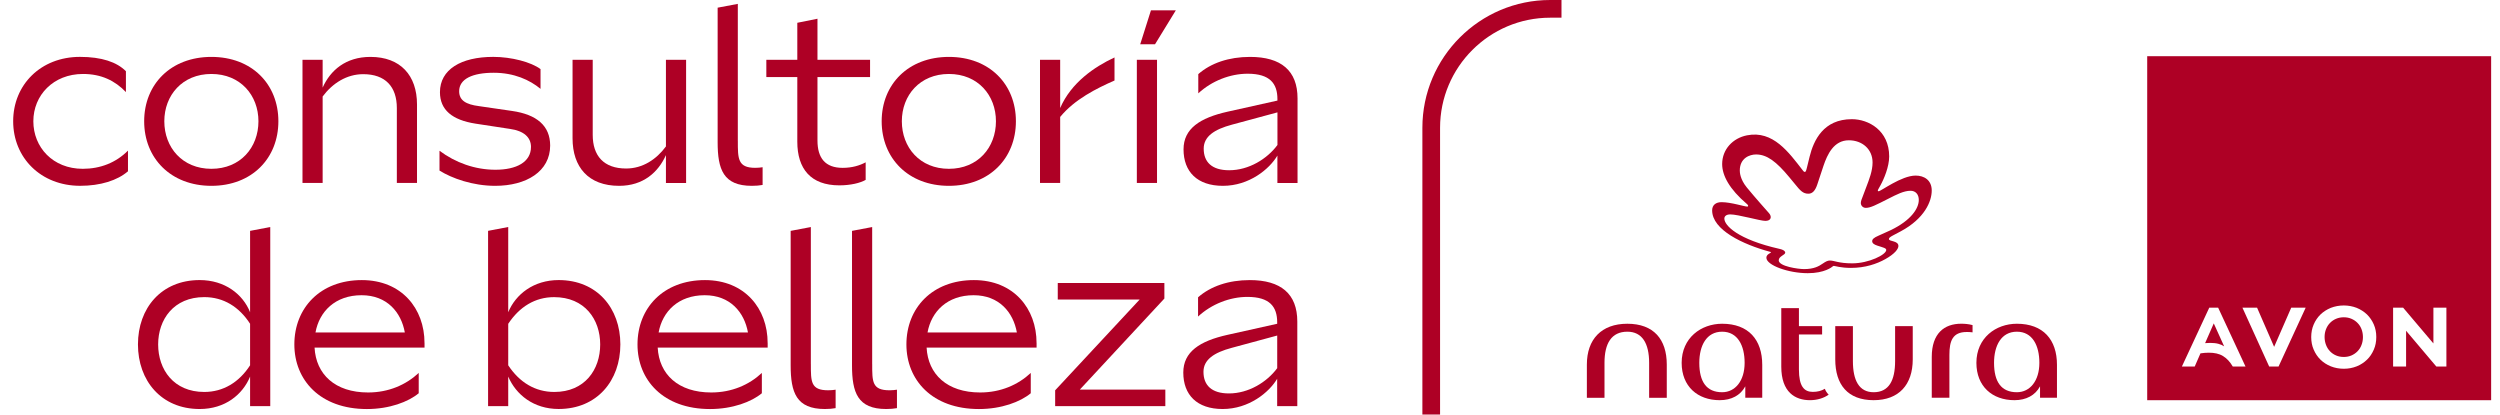
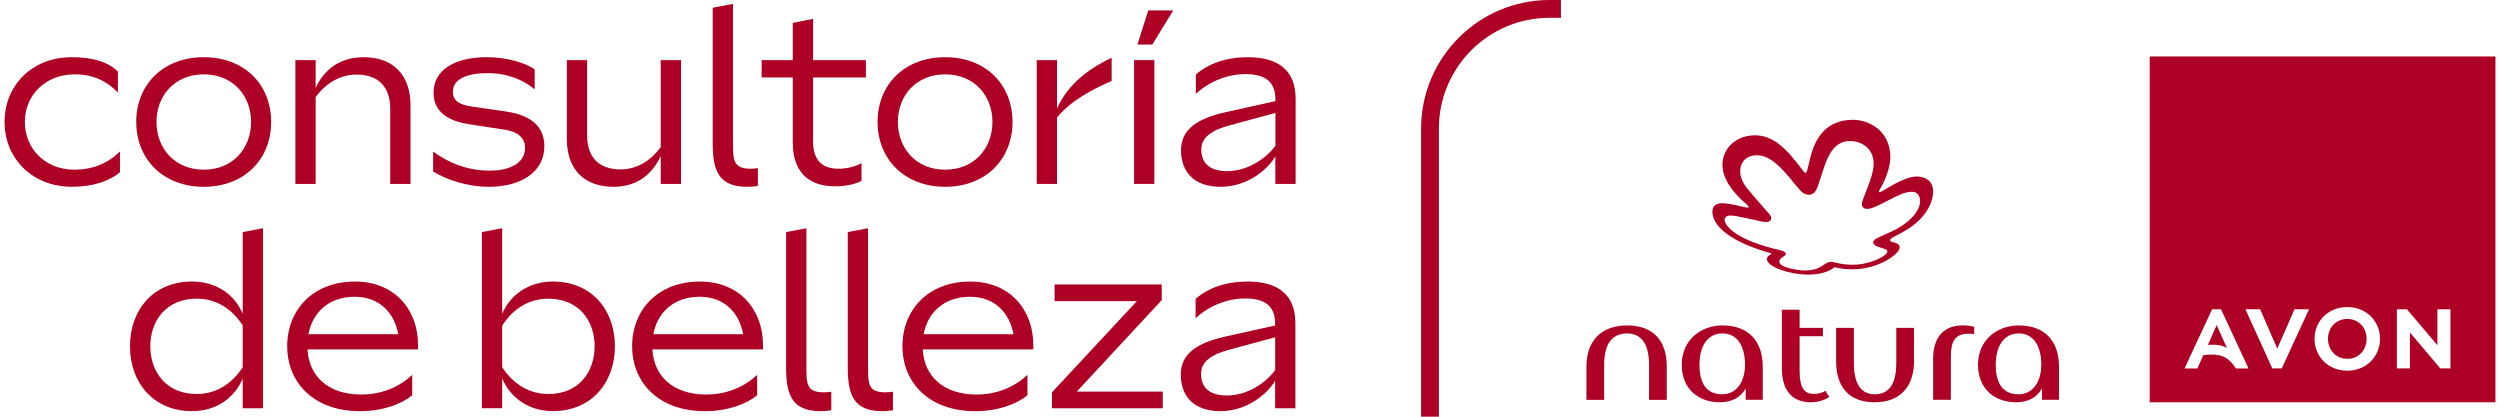
- <svg xmlns="http://www.w3.org/2000/svg" width="193" height="32" viewBox="0 0 193 32" fill="none">
-   <path d="M6.391 13.032C4.075 13.032 2.574 11.364 2.574 9.361C2.574 7.359 4.11 5.71 6.411 5.71C7.814 5.71 8.877 6.225 9.721 7.108V5.497C9.015 4.791 7.855 4.391 6.17 4.391C3.149 4.391 1.017 6.542 1.017 9.359C1.017 12.175 3.149 14.344 6.189 14.344C7.76 14.344 9.062 13.93 9.88 13.223V11.627C8.955 12.558 7.748 13.032 6.391 13.032Z" fill="#AE0025" />
-   <path d="M16.319 4.393C13.188 4.393 11.13 6.507 11.13 9.361C11.13 12.216 13.188 14.346 16.319 14.346C19.451 14.346 21.491 12.216 21.491 9.361C21.491 6.505 19.451 4.393 16.319 4.393ZM16.319 13.032C14.075 13.032 12.685 11.382 12.685 9.361C12.685 7.359 14.075 5.71 16.319 5.71C18.562 5.71 19.952 7.359 19.952 9.361C19.952 11.382 18.562 13.032 16.319 13.032Z" fill="#AE0025" />
-   <path d="M28.599 4.393C26.689 4.393 25.503 5.429 24.908 6.764V4.616H23.352V14.124H24.908V7.45C25.67 6.428 26.763 5.726 28.041 5.726C29.746 5.726 30.636 6.69 30.636 8.34V14.124H32.193V8.064C32.193 5.821 30.914 4.393 28.599 4.393Z" fill="#AE0025" />
-   <path d="M39.523 8.564L36.984 8.194C35.964 8.064 35.447 7.747 35.447 7.044C35.447 6.097 36.467 5.617 38.117 5.617C39.692 5.617 40.895 6.171 41.729 6.859V5.335C41.007 4.795 39.488 4.391 38.08 4.391C35.577 4.391 33.964 5.374 33.964 7.116C33.964 8.486 34.912 9.265 36.708 9.545L39.377 9.953C40.434 10.099 40.992 10.601 40.992 11.341C40.992 12.509 39.878 13.104 38.248 13.104C36.673 13.104 35.171 12.564 33.929 11.639V13.168C34.877 13.761 36.485 14.346 38.228 14.346C40.638 14.346 42.473 13.234 42.473 11.234C42.469 9.714 41.449 8.84 39.523 8.564Z" fill="#AE0025" />
-   <path d="M51.41 4.616V11.306C50.671 12.307 49.614 13.009 48.335 13.009C46.611 13.009 45.758 12.029 45.758 10.414V4.616H44.201V10.676C44.201 12.9 45.425 14.346 47.797 14.346C49.668 14.346 50.819 13.291 51.41 11.975V14.126H52.967V4.616H51.41Z" fill="#AE0025" />
-   <path d="M67.169 5.951V4.616H63.109V1.446L61.552 1.759V4.616H59.161V5.951H61.552V10.937C61.552 13.032 62.59 14.309 64.796 14.309C65.663 14.309 66.417 14.126 66.829 13.887V12.531C66.362 12.781 65.771 12.958 65.056 12.958C63.703 12.958 63.109 12.198 63.109 10.842V5.951H67.169Z" fill="#AE0025" />
-   <path d="M73.256 4.393C70.123 4.393 68.065 6.507 68.065 9.361C68.065 12.216 70.123 14.346 73.256 14.346C76.386 14.346 78.428 12.216 78.428 9.361C78.428 6.505 76.386 4.393 73.256 4.393ZM73.256 13.032C71.013 13.032 69.622 11.382 69.622 9.361C69.622 7.359 71.013 5.71 73.256 5.71C75.499 5.71 76.887 7.359 76.887 9.361C76.887 11.382 75.499 13.032 73.256 13.032Z" fill="#AE0025" />
-   <path d="M81.845 8.34V4.616H80.288V14.124H81.845V9.028C82.951 7.673 84.66 6.82 86.04 6.216V4.435C84.485 5.16 82.695 6.381 81.845 8.34Z" fill="#AE0025" />
-   <path d="M87.764 4.616V14.124H89.322V4.616H87.764Z" fill="#AE0025" />
-   <path d="M96.504 4.393C94.86 4.393 93.474 4.873 92.508 5.722V7.207C93.548 6.245 94.965 5.691 96.319 5.691C98.043 5.691 98.617 6.451 98.617 7.654V7.765L94.78 8.62C92.629 9.1 91.369 9.934 91.369 11.53C91.369 13.252 92.424 14.346 94.407 14.346C96.446 14.346 98.003 13.05 98.615 12.01V14.126H100.17V7.598C100.172 5.45 98.895 4.393 96.504 4.393ZM98.617 11.197C97.82 12.27 96.411 13.143 94.891 13.143C93.556 13.143 92.926 12.513 92.926 11.475C92.926 10.548 93.723 9.992 95.116 9.621L98.619 8.674V11.197H98.617Z" fill="#AE0025" />
-   <path d="M58.873 12.91V14.278C58.632 14.323 58.358 14.346 58.041 14.346C56.938 14.346 56.277 14.027 55.894 13.446C55.511 12.867 55.402 12.023 55.402 10.976V0.593L56.959 0.299V10.88H56.961C56.961 12.235 56.947 12.956 58.3 12.956C58.516 12.956 58.704 12.937 58.873 12.91Z" fill="#AE0025" />
-   <path d="M89.167 3.419H88.024L88.854 0.797H90.774L89.167 3.419Z" fill="#AE0025" />
-   <path d="M19.307 17.823V24.105C18.751 22.715 17.361 21.621 15.414 21.621C12.45 21.621 10.65 23.79 10.65 26.589C10.65 29.386 12.448 31.576 15.414 31.576C17.379 31.576 18.733 30.461 19.307 29.073V31.353H20.864V17.526L19.307 17.823ZM19.307 28.202C18.454 29.518 17.231 30.259 15.769 30.259C13.412 30.259 12.209 28.535 12.209 26.589C12.209 24.661 13.412 22.937 15.769 22.937C17.25 22.937 18.456 23.679 19.307 24.995V28.202Z" fill="#AE0025" />
-   <path d="M32.772 26.478C32.772 23.829 31.011 21.623 27.933 21.623C24.726 21.623 22.724 23.773 22.724 26.591C22.724 29.335 24.708 31.578 28.323 31.578C30.063 31.578 31.526 31.024 32.325 30.358V28.791C31.344 29.707 30.003 30.299 28.417 30.299C25.859 30.299 24.393 28.89 24.284 26.834H32.774V26.478H32.772ZM24.356 25.664C24.65 24.049 25.876 22.791 27.915 22.791C29.878 22.791 30.971 24.107 31.252 25.664H24.356Z" fill="#AE0025" />
-   <path d="M43.128 21.621C41.2 21.621 39.81 22.715 39.235 24.105V17.524L37.68 17.821V31.351H39.235V29.071C39.828 30.459 41.184 31.574 43.128 31.574C46.094 31.574 47.892 29.384 47.892 26.587C47.89 23.79 46.094 21.621 43.128 21.621ZM42.794 30.259C41.311 30.259 40.106 29.518 39.235 28.202V24.997C40.106 23.681 41.311 22.939 42.776 22.939C45.147 22.939 46.335 24.663 46.335 26.591C46.335 28.535 45.149 30.259 42.794 30.259Z" fill="#AE0025" />
-   <path d="M83.365 30.074L89.89 23.048V21.846H81.659V23.125H87.981L81.458 30.132V31.355H89.964V30.076H83.365V30.074Z" fill="#AE0025" />
-   <path d="M59.262 26.478C59.262 23.829 57.501 21.623 54.424 21.623C51.217 21.623 49.215 23.773 49.215 26.591C49.215 29.335 51.198 31.578 54.813 31.578C56.553 31.578 58.016 31.024 58.815 30.358V28.791C57.834 29.707 56.494 30.299 54.908 30.299C52.349 30.299 50.883 28.89 50.774 26.834H59.264V26.478H59.262ZM50.846 25.664C51.14 24.049 52.366 22.791 54.405 22.791C56.368 22.791 57.462 24.107 57.742 25.664H50.846Z" fill="#AE0025" />
-   <path d="M80.022 26.478C80.022 23.829 78.261 21.623 75.184 21.623C71.977 21.623 69.975 23.773 69.975 26.591C69.975 29.335 71.958 31.578 75.573 31.578C77.313 31.578 78.776 31.024 79.575 30.358V28.791C78.594 29.707 77.254 30.299 75.668 30.299C73.109 30.299 71.643 28.89 71.534 26.834H80.024V26.478H80.022ZM71.606 25.664C71.9 24.049 73.126 22.791 75.165 22.791C77.128 22.791 78.222 24.107 78.502 25.664H71.606Z" fill="#AE0025" />
-   <path d="M96.485 21.623C94.842 21.623 93.456 22.103 92.49 22.952V24.437C93.53 23.475 94.947 22.921 96.3 22.921C98.024 22.921 98.599 23.681 98.599 24.884V24.995L94.761 25.85C92.611 26.33 91.35 27.164 91.35 28.76C91.35 30.482 92.405 31.576 94.388 31.576C96.428 31.576 97.985 30.28 98.597 29.24V31.355H100.152V24.828C100.154 22.68 98.877 21.623 96.485 21.623ZM98.599 28.426C97.802 29.5 96.393 30.373 94.873 30.373C93.538 30.373 92.908 29.742 92.908 28.704C92.908 27.777 93.705 27.221 95.097 26.851L98.601 25.903V28.426H98.599Z" fill="#AE0025" />
-   <path d="M69.245 30.084V31.508C69.004 31.553 68.731 31.576 68.413 31.576C67.311 31.576 66.65 31.256 66.267 30.676C65.884 30.097 65.775 29.252 65.775 28.206V17.823L67.332 17.528V28.109H67.334C67.334 29.465 67.32 30.13 68.673 30.13C68.889 30.128 69.076 30.111 69.245 30.084Z" fill="#AE0025" />
-   <path d="M64.51 30.084V31.508C64.269 31.553 63.995 31.576 63.678 31.576C62.576 31.576 61.915 31.256 61.532 30.676C61.149 30.097 61.039 29.252 61.039 28.206V17.823L62.597 17.528V28.109H62.599C62.599 29.465 62.584 30.13 63.938 30.13C64.154 30.128 64.341 30.111 64.51 30.084Z" fill="#AE0025" />
-   <path d="M170.903 24.966L170.234 26.49C170.376 26.478 170.504 26.472 170.623 26.472C170.868 26.472 171.083 26.494 171.258 26.542C171.437 26.589 171.585 26.655 171.705 26.739L170.903 24.966ZM182.306 25.403C182.234 25.219 182.131 25.061 181.995 24.925C181.865 24.793 181.715 24.69 181.53 24.61C181.357 24.534 181.159 24.494 180.943 24.494C180.722 24.494 180.522 24.535 180.349 24.61C180.164 24.688 180.014 24.793 179.884 24.925C179.754 25.055 179.651 25.213 179.573 25.407C179.497 25.596 179.46 25.8 179.46 26.014C179.46 26.231 179.497 26.439 179.573 26.634C179.649 26.83 179.752 26.989 179.884 27.125C180.016 27.261 180.172 27.368 180.349 27.442C180.522 27.518 180.724 27.557 180.943 27.557C181.159 27.557 181.357 27.516 181.53 27.442C181.705 27.366 181.863 27.259 181.995 27.125C182.131 26.987 182.238 26.822 182.306 26.637C182.382 26.447 182.419 26.237 182.419 26.014C182.417 25.798 182.38 25.594 182.306 25.403ZM182.306 25.403C182.234 25.219 182.131 25.061 181.995 24.925C181.865 24.793 181.715 24.69 181.53 24.61C181.357 24.534 181.159 24.494 180.943 24.494C180.722 24.494 180.522 24.535 180.349 24.61C180.164 24.688 180.014 24.793 179.884 24.925C179.754 25.055 179.651 25.213 179.573 25.407C179.497 25.596 179.46 25.8 179.46 26.014C179.46 26.231 179.497 26.439 179.573 26.634C179.649 26.83 179.752 26.989 179.884 27.125C180.016 27.261 180.172 27.368 180.349 27.442C180.522 27.518 180.724 27.557 180.943 27.557C181.159 27.557 181.357 27.516 181.53 27.442C181.705 27.366 181.863 27.259 181.995 27.125C182.131 26.987 182.238 26.822 182.306 26.637C182.382 26.447 182.419 26.237 182.419 26.014C182.417 25.798 182.38 25.594 182.306 25.403ZM165.764 4.338V30.894H192.316V4.338H165.764ZM172.372 28.299C172.263 28.113 172.148 27.953 172.022 27.819C171.896 27.685 171.762 27.576 171.614 27.485C171.464 27.392 171.299 27.331 171.12 27.289C170.941 27.248 170.741 27.228 170.527 27.228C170.424 27.228 170.321 27.232 170.211 27.24C170.106 27.246 169.991 27.259 169.876 27.279L169.431 28.299H168.44L170.555 23.753H171.241L173.355 28.299H172.372ZM177.97 23.815L175.905 28.294H175.182L175.169 28.27L173.116 23.753H174.246L175.563 26.776L176.883 23.753H177.995L177.97 23.815ZM183.258 26.991C183.128 27.294 182.953 27.557 182.733 27.767C182.512 27.983 182.244 28.157 181.937 28.282C181.626 28.406 181.291 28.468 180.941 28.468C180.586 28.468 180.249 28.404 179.942 28.282C179.631 28.157 179.363 27.983 179.142 27.767C178.922 27.553 178.747 27.294 178.617 26.991C178.487 26.698 178.426 26.371 178.426 26.018C178.426 25.67 178.489 25.345 178.617 25.05C178.747 24.748 178.92 24.496 179.142 24.278C179.365 24.064 179.633 23.891 179.942 23.765C180.251 23.646 180.586 23.582 180.941 23.582C181.289 23.582 181.626 23.646 181.933 23.765C182.242 23.891 182.508 24.064 182.733 24.278C182.955 24.498 183.128 24.75 183.258 25.05C183.388 25.345 183.449 25.67 183.449 26.018C183.449 26.371 183.388 26.698 183.258 26.991ZM188.862 28.294H188.09L188.073 28.282L185.75 25.535V28.294H184.747V23.753H185.523L185.536 23.769L187.859 26.513V23.753H188.862V28.294ZM181.993 24.925C181.863 24.793 181.713 24.69 181.528 24.61C181.355 24.534 181.157 24.494 180.941 24.494C180.72 24.494 180.52 24.535 180.347 24.61C180.162 24.688 180.012 24.793 179.882 24.925C179.752 25.055 179.649 25.213 179.571 25.407C179.495 25.596 179.458 25.8 179.458 26.014C179.458 26.231 179.495 26.439 179.571 26.634C179.647 26.83 179.75 26.989 179.882 27.125C180.014 27.261 180.17 27.368 180.347 27.442C180.52 27.518 180.722 27.557 180.941 27.557C181.157 27.557 181.355 27.516 181.528 27.442C181.703 27.366 181.861 27.259 181.993 27.125C182.129 26.987 182.236 26.822 182.304 26.637C182.38 26.447 182.417 26.237 182.417 26.014C182.417 25.8 182.38 25.596 182.304 25.405C182.232 25.219 182.129 25.061 181.993 24.925Z" fill="#AE0025" />
-   <path d="M125.631 24.993C123.629 24.993 122.506 26.194 122.506 28.144V30.709H123.867V28.01C123.867 26.515 124.401 25.607 125.631 25.607C126.78 25.607 127.313 26.515 127.313 28.01V30.709H128.675V28.144C128.675 26.194 127.661 24.993 125.631 24.993Z" fill="#AE0025" />
-   <path d="M132.949 24.993C131.32 24.993 129.824 26.089 129.824 28.01C129.824 29.827 131.052 30.894 132.761 30.894C133.67 30.894 134.364 30.519 134.737 29.825V30.706H136.045V28.169C136.047 26.22 134.978 24.993 132.949 24.993ZM132.949 30.28C131.748 30.28 131.186 29.479 131.186 28.01C131.186 26.676 131.746 25.607 132.949 25.607C134.15 25.607 134.685 26.676 134.685 28.01C134.685 29.399 133.962 30.28 132.949 30.28Z" fill="#AE0025" />
-   <path d="M146.302 27.876C146.302 29.372 145.822 30.28 144.646 30.28C143.523 30.28 143.044 29.372 143.044 27.876V25.178H141.682V27.742C141.682 29.693 142.644 30.894 144.646 30.894C146.597 30.894 147.664 29.693 147.664 27.742V25.178H146.302V27.876Z" fill="#AE0025" />
-   <path d="M155.703 24.993C154.073 24.993 152.578 26.089 152.578 28.01C152.578 29.827 153.806 30.894 155.515 30.894C156.424 30.894 157.118 30.519 157.491 29.825V30.706H158.798V28.169C158.801 26.22 157.732 24.993 155.703 24.993ZM155.703 30.28C154.502 30.28 153.94 29.479 153.94 28.01C153.94 26.676 154.5 25.607 155.703 25.607C156.906 25.607 157.439 26.676 157.439 28.01C157.439 29.399 156.718 30.28 155.703 30.28Z" fill="#AE0025" />
-   <path d="M149.132 27.555V30.706H150.494V27.394C150.494 26.325 150.735 25.631 151.828 25.631C151.962 25.631 152.123 25.631 152.281 25.658V25.098C151.987 25.017 151.694 24.991 151.4 24.991C150.094 24.993 149.132 25.741 149.132 27.555Z" fill="#AE0025" />
-   <path d="M139.946 30.253C139.278 30.253 138.877 29.827 138.877 28.517V25.819H140.667V25.178H138.877V23.79H137.515V28.303C137.515 30.278 138.584 30.894 139.732 30.894C140.292 30.894 140.8 30.733 141.173 30.468C141.039 30.334 140.932 30.173 140.879 30.014C140.613 30.173 140.319 30.253 139.946 30.253Z" fill="#AE0025" />
-   <path d="M145.845 12.078C145.845 12.865 145.445 13.819 145.163 14.323C145.006 14.604 144.967 14.667 144.967 14.711C144.967 14.742 144.986 14.766 145.023 14.766C145.212 14.766 146.786 13.555 147.89 13.555C148.537 13.555 149.13 13.899 149.13 14.711C149.13 15.545 148.578 16.871 146.741 17.856C146.609 17.926 146.333 18.072 146.139 18.175C145.892 18.307 145.826 18.371 145.826 18.453C145.826 18.661 146.557 18.562 146.557 18.991C146.557 19.219 146.279 19.596 145.548 20.004C144.881 20.377 143.991 20.682 142.887 20.682C142.1 20.682 141.659 20.527 141.575 20.527C141.542 20.527 141.517 20.538 141.482 20.569C141.437 20.608 140.873 21.09 139.561 21.09C138.053 21.09 136.364 20.472 136.364 19.897C136.364 19.617 136.718 19.539 136.718 19.479C136.718 19.454 136.677 19.446 136.658 19.442C134.553 18.873 132.178 17.753 132.178 16.241C132.178 15.823 132.473 15.607 132.899 15.607C133.639 15.607 134.663 15.948 134.885 15.948C134.939 15.948 134.959 15.92 134.959 15.889C134.959 15.848 134.926 15.802 134.862 15.749C133.513 14.604 132.951 13.549 132.951 12.667C132.951 11.526 133.775 10.663 134.868 10.447C136.885 10.049 138.1 11.771 139.175 13.153C139.206 13.193 139.26 13.273 139.328 13.273C139.41 13.273 139.431 13.193 139.507 12.89C139.581 12.587 139.604 12.492 139.699 12.105C140.014 10.826 140.772 9.201 142.961 9.201C144.251 9.199 145.845 10.072 145.845 12.078ZM139.606 14.954C139.198 14.954 138.984 14.725 138.568 14.206C138.502 14.124 138.213 13.775 138.139 13.687C137.134 12.472 136.403 11.924 135.571 11.924C135.068 11.924 134.312 12.206 134.312 13.166C134.312 13.291 134.329 13.829 134.85 14.468C135.515 15.279 136.477 16.352 136.564 16.453C136.654 16.556 136.702 16.665 136.7 16.762C136.7 16.816 136.683 17.052 136.281 17.052C135.89 17.052 134.176 16.552 133.577 16.552C133.299 16.552 133.12 16.672 133.12 16.875C133.12 17.403 134.148 18.484 137.379 19.213C137.785 19.304 137.82 19.45 137.82 19.5C137.82 19.689 137.318 19.776 137.318 20.097C137.318 20.566 138.836 20.774 139.272 20.774C140.047 20.774 140.428 20.548 140.716 20.348C140.963 20.179 141.103 20.113 141.268 20.113C141.614 20.113 141.94 20.33 142.992 20.33C144.273 20.33 145.618 19.66 145.618 19.298C145.618 19.155 145.406 19.118 144.928 18.962C144.677 18.88 144.533 18.776 144.533 18.62C144.533 18.472 144.654 18.352 145.017 18.196C145.404 18.027 145.68 17.903 145.966 17.767C147.523 17.017 148.127 16.101 148.131 15.44C148.133 15.015 147.89 14.727 147.493 14.727C146.969 14.727 146.395 15.03 145.834 15.314C144.786 15.845 144.405 16.047 144.038 16.047C143.779 16.047 143.657 15.825 143.655 15.693C143.655 15.617 143.668 15.53 143.701 15.436C143.837 15.069 143.931 14.824 144.08 14.432C144.298 13.856 144.562 13.197 144.562 12.544C144.562 11.524 143.771 10.83 142.73 10.83C141.567 10.83 141.07 11.926 140.774 12.797C140.693 13.036 140.386 13.963 140.294 14.243C140.133 14.727 139.917 14.954 139.606 14.954Z" fill="#AE0025" />
-   <path d="M120.547 1.366V0H119.676C114.234 0 109.808 4.426 109.808 9.866V32H111.173V9.866C111.173 5.178 114.986 1.366 119.674 1.366H120.547Z" fill="#AE0025" />
+ <svg xmlns="http://www.w3.org/2000/svg" width="192" height="32" viewBox="0 0 192 32" fill="none">
+   <path d="M5.724 13.032C3.409 13.032 1.907 11.364 1.907 9.361C1.907 7.359 3.444 5.71 5.745 5.71C7.147 5.71 8.21 6.225 9.055 7.108V5.497C8.348 4.791 7.188 4.391 5.504 4.391C2.482 4.391 0.35 6.542 0.35 9.359C0.35 12.175 2.482 14.344 5.522 14.344C7.094 14.344 8.395 13.93 9.213 13.223V11.627C8.288 12.558 7.081 13.032 5.724 13.032Z" fill="#AE0025" />
+   <path d="M15.652 4.393C12.521 4.393 10.463 6.507 10.463 9.361C10.463 12.216 12.521 14.346 15.652 14.346C18.785 14.346 20.824 12.216 20.824 9.361C20.824 6.505 18.785 4.393 15.652 4.393ZM15.652 13.032C13.409 13.032 12.018 11.382 12.018 9.361C12.018 7.359 13.409 5.71 15.652 5.71C17.895 5.71 19.285 7.359 19.285 9.361C19.285 11.382 17.895 13.032 15.652 13.032Z" fill="#AE0025" />
+   <path d="M27.932 4.393C26.023 4.393 24.836 5.429 24.241 6.764V4.616H22.686V14.124H24.241V7.45C25.003 6.428 26.097 5.726 27.374 5.726C29.079 5.726 29.969 6.69 29.969 8.34V14.124H31.526V8.064C31.526 5.821 30.247 4.393 27.932 4.393Z" fill="#AE0025" />
+   <path d="M38.857 8.564L36.317 8.194C35.298 8.064 34.781 7.747 34.781 7.044C34.781 6.097 35.8 5.617 37.45 5.617C39.026 5.617 40.229 6.171 41.063 6.859V5.335C40.34 4.795 38.822 4.391 37.413 4.391C34.91 4.391 33.298 5.374 33.298 7.116C33.298 8.486 34.245 9.265 36.041 9.545L38.711 9.953C39.767 10.099 40.325 10.601 40.325 11.341C40.325 12.509 39.211 13.104 37.582 13.104C36.006 13.104 34.505 12.564 33.263 11.639V13.168C34.21 13.761 35.819 14.346 37.561 14.346C39.971 14.346 41.806 13.234 41.806 11.234C41.802 9.714 40.783 8.84 38.857 8.564Z" fill="#AE0025" />
+   <path d="M50.743 4.616V11.306C50.004 12.307 48.947 13.009 47.668 13.009C45.944 13.009 45.092 12.029 45.092 10.414V4.616H43.534V10.676C43.534 12.9 44.758 14.346 47.131 14.346C49.001 14.346 50.152 13.291 50.743 11.975V14.126H52.301V4.616H50.743Z" fill="#AE0025" />
+   <path d="M66.502 5.951V4.616H62.443V1.446L60.886 1.759V4.616H58.494V5.951H60.886V10.937C60.886 13.032 61.924 14.309 64.13 14.309C64.997 14.309 65.751 14.126 66.163 13.887V12.531C65.695 12.781 65.104 12.958 64.389 12.958C63.036 12.958 62.443 12.198 62.443 10.842V5.951H66.502Z" fill="#AE0025" />
+   <path d="M72.589 4.393C69.456 4.393 67.398 6.507 67.398 9.361C67.398 12.216 69.456 14.346 72.589 14.346C75.72 14.346 77.761 12.216 77.761 9.361C77.761 6.505 75.72 4.393 72.589 4.393ZM72.589 13.032C70.346 13.032 68.956 11.382 68.956 9.361C68.956 7.359 70.346 5.71 72.589 5.71C74.832 5.71 76.22 7.359 76.22 9.361C76.22 11.382 74.832 13.032 72.589 13.032Z" fill="#AE0025" />
+   <path d="M81.178 8.34V4.616H79.621V14.124H81.178V9.028C82.284 7.673 83.994 6.82 85.374 6.216V4.435C83.819 5.16 82.029 6.381 81.178 8.34Z" fill="#AE0025" />
+   <path d="M87.098 4.616V14.124H88.655V4.616H87.098Z" fill="#AE0025" />
+   <path d="M95.837 4.393C94.194 4.393 92.807 4.873 91.841 5.722V7.207C92.882 6.245 94.299 5.691 95.652 5.691C97.376 5.691 97.951 6.451 97.951 7.654V7.765L94.113 8.62C91.963 9.1 90.702 9.934 90.702 11.53C90.702 13.252 91.757 14.346 93.74 14.346C95.779 14.346 97.337 13.05 97.948 12.01V14.126H99.504V7.598C99.506 5.45 98.229 4.393 95.837 4.393ZM97.951 11.197C97.153 12.27 95.745 13.143 94.225 13.143C92.89 13.143 92.26 12.513 92.26 11.475C92.26 10.548 93.057 9.992 94.449 9.621L97.953 8.674V11.197H97.951Z" fill="#AE0025" />
+   <path d="M58.206 12.91V14.278C57.965 14.323 57.691 14.346 57.374 14.346C56.272 14.346 55.611 14.027 55.227 13.446C54.844 12.867 54.735 12.023 54.735 10.976V0.593L56.292 0.299V10.88H56.294C56.294 12.235 56.28 12.956 57.633 12.956C57.85 12.956 58.037 12.937 58.206 12.91Z" fill="#AE0025" />
+   <path d="M88.501 3.419H87.357L88.187 0.797H90.107L88.501 3.419Z" fill="#AE0025" />
+   <path d="M18.64 17.823V24.105C18.084 22.715 16.694 21.621 14.748 21.621C11.784 21.621 9.983 23.79 9.983 26.589C9.983 29.386 11.782 31.576 14.748 31.576C16.713 31.576 18.066 30.461 18.64 29.073V31.353H20.198V17.526L18.64 17.823ZM18.64 28.202C17.788 29.518 16.564 30.259 15.102 30.259C12.746 30.259 11.543 28.535 11.543 26.589C11.543 24.661 12.746 22.937 15.102 22.937C16.583 22.937 17.79 23.679 18.64 24.995V28.202Z" fill="#AE0025" />
+   <path d="M32.105 26.478C32.105 23.829 30.344 21.623 27.267 21.623C24.06 21.623 22.058 23.773 22.058 26.591C22.058 29.335 24.041 31.578 27.656 31.578C29.396 31.578 30.859 31.024 31.658 30.358V28.791C30.678 29.707 29.337 30.299 27.751 30.299C25.192 30.299 23.726 28.89 23.617 26.834H32.107V26.478H32.105ZM23.689 25.664C23.983 24.049 25.209 22.791 27.248 22.791C29.211 22.791 30.305 24.107 30.585 25.664H23.689Z" fill="#AE0025" />
+   <path d="M42.461 21.621C40.533 21.621 39.143 22.715 38.568 24.105V17.524L37.013 17.821V31.351H38.568V29.071C39.162 30.459 40.517 31.574 42.461 31.574C45.427 31.574 47.225 29.384 47.225 26.587C47.223 23.79 45.427 21.621 42.461 21.621ZM42.128 30.259C40.645 30.259 39.44 29.518 38.568 28.202V24.997C39.44 23.681 40.645 22.939 42.109 22.939C44.48 22.939 45.668 24.663 45.668 26.591C45.668 28.535 44.482 30.259 42.128 30.259Z" fill="#AE0025" />
+   <path d="M82.698 30.074L89.223 23.048V21.846H80.993V23.125H87.314L80.791 30.132V31.355H89.298V30.076H82.698V30.074Z" fill="#AE0025" />
+   <path d="M58.595 26.478C58.595 23.829 56.834 21.623 53.757 21.623C50.55 21.623 48.548 23.773 48.548 26.591C48.548 29.335 50.531 31.578 54.146 31.578C55.887 31.578 57.349 31.024 58.148 30.358V28.791C57.168 29.707 55.827 30.299 54.241 30.299C51.683 30.299 50.216 28.89 50.107 26.834H58.597V26.478H58.595ZM50.179 25.664C50.474 24.049 51.699 22.791 53.738 22.791C55.701 22.791 56.795 24.107 57.075 25.664H50.179Z" fill="#AE0025" />
+   <path d="M79.355 26.478C79.355 23.829 77.594 21.623 74.517 21.623C71.31 21.623 69.308 23.773 69.308 26.591C69.308 29.335 71.291 31.578 74.906 31.578C76.647 31.578 78.109 31.024 78.908 30.358V28.791C77.928 29.707 76.587 30.299 75.001 30.299C72.443 30.299 70.976 28.89 70.867 26.834H79.357V26.478H79.355ZM70.939 25.664C71.234 24.049 72.459 22.791 74.498 22.791C76.461 22.791 77.555 24.107 77.835 25.664H70.939Z" fill="#AE0025" />
+   <path d="M95.819 21.623C94.175 21.623 92.789 22.103 91.823 22.952V24.437C92.863 23.475 94.28 22.921 95.633 22.921C97.357 22.921 97.932 23.681 97.932 24.884V24.995L94.095 25.85C91.944 26.33 90.684 27.164 90.684 28.76C90.684 30.482 91.738 31.576 93.722 31.576C95.761 31.576 97.318 30.28 97.93 29.24V31.355H99.485V24.828C99.487 22.68 98.21 21.623 95.819 21.623ZM97.932 28.426C97.135 29.5 95.726 30.373 94.206 30.373C92.871 30.373 92.241 29.742 92.241 28.704C92.241 27.777 93.038 27.221 94.43 26.851L97.934 25.903V28.426H97.932Z" fill="#AE0025" />
+   <path d="M68.579 30.084V31.508C68.338 31.553 68.064 31.576 67.747 31.576C66.645 31.576 65.984 31.256 65.6 30.676C65.217 30.097 65.108 29.252 65.108 28.206V17.823L66.665 17.528V28.109H66.667C66.667 29.465 66.653 30.13 68.006 30.13C68.222 30.128 68.41 30.111 68.579 30.084Z" fill="#AE0025" />
+   <path d="M63.843 30.084V31.508C63.602 31.553 63.328 31.576 63.011 31.576C61.909 31.576 61.248 31.256 60.865 30.676C60.482 30.097 60.373 29.252 60.373 28.206V17.823L61.93 17.528V28.109H61.932C61.932 29.465 61.918 30.13 63.271 30.13C63.487 30.128 63.675 30.111 63.843 30.084Z" fill="#AE0025" />
+   <path d="M170.237 24.966L169.567 26.49C169.71 26.478 169.837 26.472 169.957 26.472C170.202 26.472 170.416 26.494 170.591 26.542C170.77 26.589 170.919 26.655 171.038 26.739L170.237 24.966ZM181.639 25.403C181.567 25.219 181.464 25.061 181.328 24.925C181.199 24.793 181.048 24.69 180.863 24.61C180.69 24.534 180.492 24.494 180.276 24.494C180.056 24.494 179.856 24.535 179.683 24.61C179.497 24.688 179.347 24.793 179.217 24.925C179.087 25.055 178.984 25.213 178.906 25.407C178.83 25.596 178.793 25.8 178.793 26.014C178.793 26.231 178.83 26.439 178.906 26.634C178.982 26.83 179.085 26.989 179.217 27.125C179.349 27.261 179.506 27.368 179.683 27.442C179.856 27.518 180.058 27.557 180.276 27.557C180.492 27.557 180.69 27.516 180.863 27.442C181.038 27.366 181.197 27.259 181.328 27.125C181.464 26.987 181.572 26.822 181.639 26.637C181.716 26.447 181.753 26.237 181.753 26.014C181.751 25.798 181.714 25.594 181.639 25.403ZM181.639 25.403C181.567 25.219 181.464 25.061 181.328 24.925C181.199 24.793 181.048 24.69 180.863 24.61C180.69 24.534 180.492 24.494 180.276 24.494C180.056 24.494 179.856 24.535 179.683 24.61C179.497 24.688 179.347 24.793 179.217 24.925C179.087 25.055 178.984 25.213 178.906 25.407C178.83 25.596 178.793 25.8 178.793 26.014C178.793 26.231 178.83 26.439 178.906 26.634C178.982 26.83 179.085 26.989 179.217 27.125C179.349 27.261 179.506 27.368 179.683 27.442C179.856 27.518 180.058 27.557 180.276 27.557C180.492 27.557 180.69 27.516 180.863 27.442C181.038 27.366 181.197 27.259 181.328 27.125C181.464 26.987 181.572 26.822 181.639 26.637C181.716 26.447 181.753 26.237 181.753 26.014C181.751 25.798 181.714 25.594 181.639 25.403ZM165.098 4.338V30.894H191.65V4.338H165.098ZM171.705 28.299C171.596 28.113 171.481 27.953 171.355 27.819C171.23 27.685 171.096 27.576 170.947 27.485C170.797 27.392 170.632 27.331 170.453 27.289C170.274 27.248 170.074 27.228 169.86 27.228C169.757 27.228 169.654 27.232 169.545 27.24C169.44 27.246 169.324 27.259 169.209 27.279L168.764 28.299H167.773L169.889 23.753H170.575L172.688 28.299H171.705ZM177.304 23.815L175.238 28.294H174.515L174.503 28.27L172.449 23.753H173.58L174.896 26.776L176.216 23.753H177.328L177.304 23.815ZM182.591 26.991C182.461 27.294 182.286 27.557 182.066 27.767C181.845 27.983 181.578 28.157 181.271 28.282C180.96 28.406 180.624 28.468 180.274 28.468C179.92 28.468 179.582 28.404 179.275 28.282C178.964 28.157 178.696 27.983 178.476 27.767C178.255 27.553 178.08 27.294 177.951 26.991C177.821 26.698 177.759 26.371 177.759 26.018C177.759 25.67 177.823 25.345 177.951 25.05C178.08 24.748 178.253 24.496 178.476 24.278C178.698 24.064 178.966 23.891 179.275 23.765C179.584 23.646 179.92 23.582 180.274 23.582C180.622 23.582 180.96 23.646 181.267 23.765C181.576 23.891 181.841 24.064 182.066 24.278C182.288 24.498 182.461 24.75 182.591 25.05C182.721 25.345 182.783 25.67 182.783 26.018C182.783 26.371 182.721 26.698 182.591 26.991ZM188.196 28.294H187.423L187.407 28.282L185.083 25.535V28.294H184.08V23.753H184.857L184.869 23.769L187.193 26.513V23.753H188.196V28.294ZM181.326 24.925C181.197 24.793 181.046 24.69 180.861 24.61C180.688 24.534 180.49 24.494 180.274 24.494C180.053 24.494 179.854 24.535 179.681 24.61C179.495 24.688 179.345 24.793 179.215 24.925C179.085 25.055 178.982 25.213 178.904 25.407C178.828 25.596 178.791 25.8 178.791 26.014C178.791 26.231 178.828 26.439 178.904 26.634C178.98 26.83 179.083 26.989 179.215 27.125C179.347 27.261 179.504 27.368 179.681 27.442C179.854 27.518 180.056 27.557 180.274 27.557C180.49 27.557 180.688 27.516 180.861 27.442C181.036 27.366 181.195 27.259 181.326 27.125C181.462 26.987 181.569 26.822 181.637 26.637C181.714 26.447 181.751 26.237 181.751 26.014C181.751 25.8 181.714 25.596 181.637 25.405C181.565 25.219 181.462 25.061 181.326 24.925Z" fill="#AE0025" />
+   <path d="M124.964 24.993C122.962 24.993 121.839 26.194 121.839 28.144V30.709H123.201V28.01C123.201 26.515 123.734 25.607 124.964 25.607C126.113 25.607 126.647 26.515 126.647 28.01V30.709H128.008V28.144C128.008 26.194 126.995 24.993 124.964 24.993Z" fill="#AE0025" />
+   <path d="M132.282 24.993C130.653 24.993 129.158 26.089 129.158 28.01C129.158 29.827 130.385 30.894 132.095 30.894C133.003 30.894 133.697 30.519 134.07 29.825V30.706H135.378V28.169C135.38 26.22 134.311 24.993 132.282 24.993ZM132.282 30.28C131.081 30.28 130.519 29.479 130.519 28.01C130.519 26.676 131.079 25.607 132.282 25.607C133.483 25.607 134.018 26.676 134.018 28.01C134.018 29.399 133.296 30.28 132.282 30.28Z" fill="#AE0025" />
+   <path d="M145.635 27.876C145.635 29.372 145.155 30.28 143.979 30.28C142.857 30.28 142.377 29.372 142.377 27.876V25.178H141.015V27.742C141.015 29.693 141.977 30.894 143.979 30.894C145.93 30.894 146.997 29.693 146.997 27.742V25.178H145.635V27.876Z" fill="#AE0025" />
+   <path d="M155.036 24.993C153.407 24.993 151.911 26.089 151.911 28.01C151.911 29.827 153.139 30.894 154.849 30.894C155.757 30.894 156.451 30.519 156.824 29.825V30.706H158.132V28.169C158.134 26.22 157.065 24.993 155.036 24.993ZM155.036 30.28C153.835 30.28 153.273 29.479 153.273 28.01C153.273 26.676 153.833 25.607 155.036 25.607C156.239 25.607 156.772 26.676 156.772 28.01C156.772 29.399 156.051 30.28 155.036 30.28Z" fill="#AE0025" />
+   <path d="M148.465 27.555V30.706H149.827V27.394C149.827 26.325 150.068 25.631 151.162 25.631C151.296 25.631 151.456 25.631 151.615 25.658V25.098C151.32 25.017 151.028 24.991 150.733 24.991C149.427 24.993 148.465 25.741 148.465 27.555Z" fill="#AE0025" />
+   <path d="M139.279 30.253C138.612 30.253 138.21 29.827 138.21 28.517V25.819H140V25.178H138.21V23.79H136.849V28.303C136.849 30.278 137.918 30.894 139.065 30.894C139.625 30.894 140.134 30.733 140.507 30.468C140.373 30.334 140.266 30.173 140.212 30.014C139.946 30.173 139.652 30.253 139.279 30.253Z" fill="#AE0025" />
+   <path d="M145.178 12.078C145.178 12.865 144.779 13.819 144.496 14.323C144.34 14.604 144.301 14.667 144.301 14.711C144.301 14.742 144.319 14.766 144.356 14.766C144.546 14.766 146.119 13.555 147.223 13.555C147.87 13.555 148.463 13.899 148.463 14.711C148.463 15.545 147.911 16.871 146.074 17.856C145.942 17.926 145.666 18.072 145.473 18.175C145.225 18.307 145.16 18.371 145.16 18.453C145.16 18.661 145.891 18.562 145.891 18.991C145.891 19.219 145.613 19.596 144.882 20.004C144.214 20.377 143.324 20.682 142.22 20.682C141.434 20.682 140.993 20.527 140.908 20.527C140.875 20.527 140.851 20.538 140.816 20.569C140.77 20.608 140.206 21.09 138.894 21.09C137.386 21.09 135.697 20.472 135.697 19.897C135.697 19.617 136.051 19.539 136.051 19.479C136.051 19.454 136.01 19.446 135.992 19.442C133.887 18.873 131.512 17.753 131.512 16.241C131.512 15.823 131.806 15.607 132.233 15.607C132.972 15.607 133.996 15.948 134.218 15.948C134.272 15.948 134.292 15.92 134.292 15.889C134.292 15.848 134.259 15.802 134.196 15.749C132.846 14.604 132.284 13.549 132.284 12.667C132.284 11.526 133.108 10.663 134.202 10.447C136.218 10.049 137.434 11.771 138.509 13.153C138.54 13.193 138.593 13.273 138.661 13.273C138.743 13.273 138.764 13.193 138.84 12.89C138.914 12.587 138.937 12.492 139.032 12.105C139.347 10.826 140.105 9.201 142.294 9.201C143.584 9.199 145.178 10.072 145.178 12.078ZM138.939 14.954C138.531 14.954 138.317 14.725 137.901 14.206C137.835 14.124 137.547 13.775 137.473 13.687C136.468 12.472 135.736 11.924 134.904 11.924C134.402 11.924 133.646 12.206 133.646 13.166C133.646 13.291 133.662 13.829 134.183 14.468C134.849 15.279 135.81 16.352 135.897 16.453C135.988 16.556 136.035 16.665 136.033 16.762C136.033 16.816 136.016 17.052 135.615 17.052C135.223 17.052 133.51 16.552 132.91 16.552C132.632 16.552 132.453 16.672 132.453 16.875C132.453 17.403 133.481 18.484 136.713 19.213C137.118 19.304 137.153 19.45 137.153 19.5C137.153 19.689 136.651 19.776 136.651 20.097C136.651 20.566 138.169 20.774 138.606 20.774C139.38 20.774 139.761 20.548 140.049 20.348C140.297 20.179 140.437 20.113 140.601 20.113C140.947 20.113 141.273 20.33 142.325 20.33C143.607 20.33 144.952 19.66 144.952 19.298C144.952 19.155 144.739 19.118 144.262 18.962C144.01 18.88 143.866 18.776 143.866 18.62C143.866 18.472 143.988 18.352 144.35 18.196C144.737 18.027 145.013 17.903 145.3 17.767C146.857 17.017 147.46 16.101 147.464 15.44C147.466 15.015 147.223 14.727 146.826 14.727C146.303 14.727 145.728 15.03 145.168 15.314C144.119 15.845 143.738 16.047 143.372 16.047C143.112 16.047 142.991 15.825 142.989 15.693C142.989 15.617 143.001 15.53 143.034 15.436C143.17 15.069 143.265 14.824 143.413 14.432C143.631 13.856 143.895 13.197 143.895 12.544C143.895 11.524 143.104 10.83 142.064 10.83C140.9 10.83 140.404 11.926 140.107 12.797C140.027 13.036 139.72 13.963 139.627 14.243C139.466 14.727 139.25 14.954 138.939 14.954Z" fill="#AE0025" />
+   <path d="M119.88 1.366V0H119.009C113.567 0 109.141 4.426 109.141 9.866V32H110.507V9.866C110.507 5.178 114.319 1.366 119.007 1.366H119.88Z" fill="#AE0025" />
</svg>
